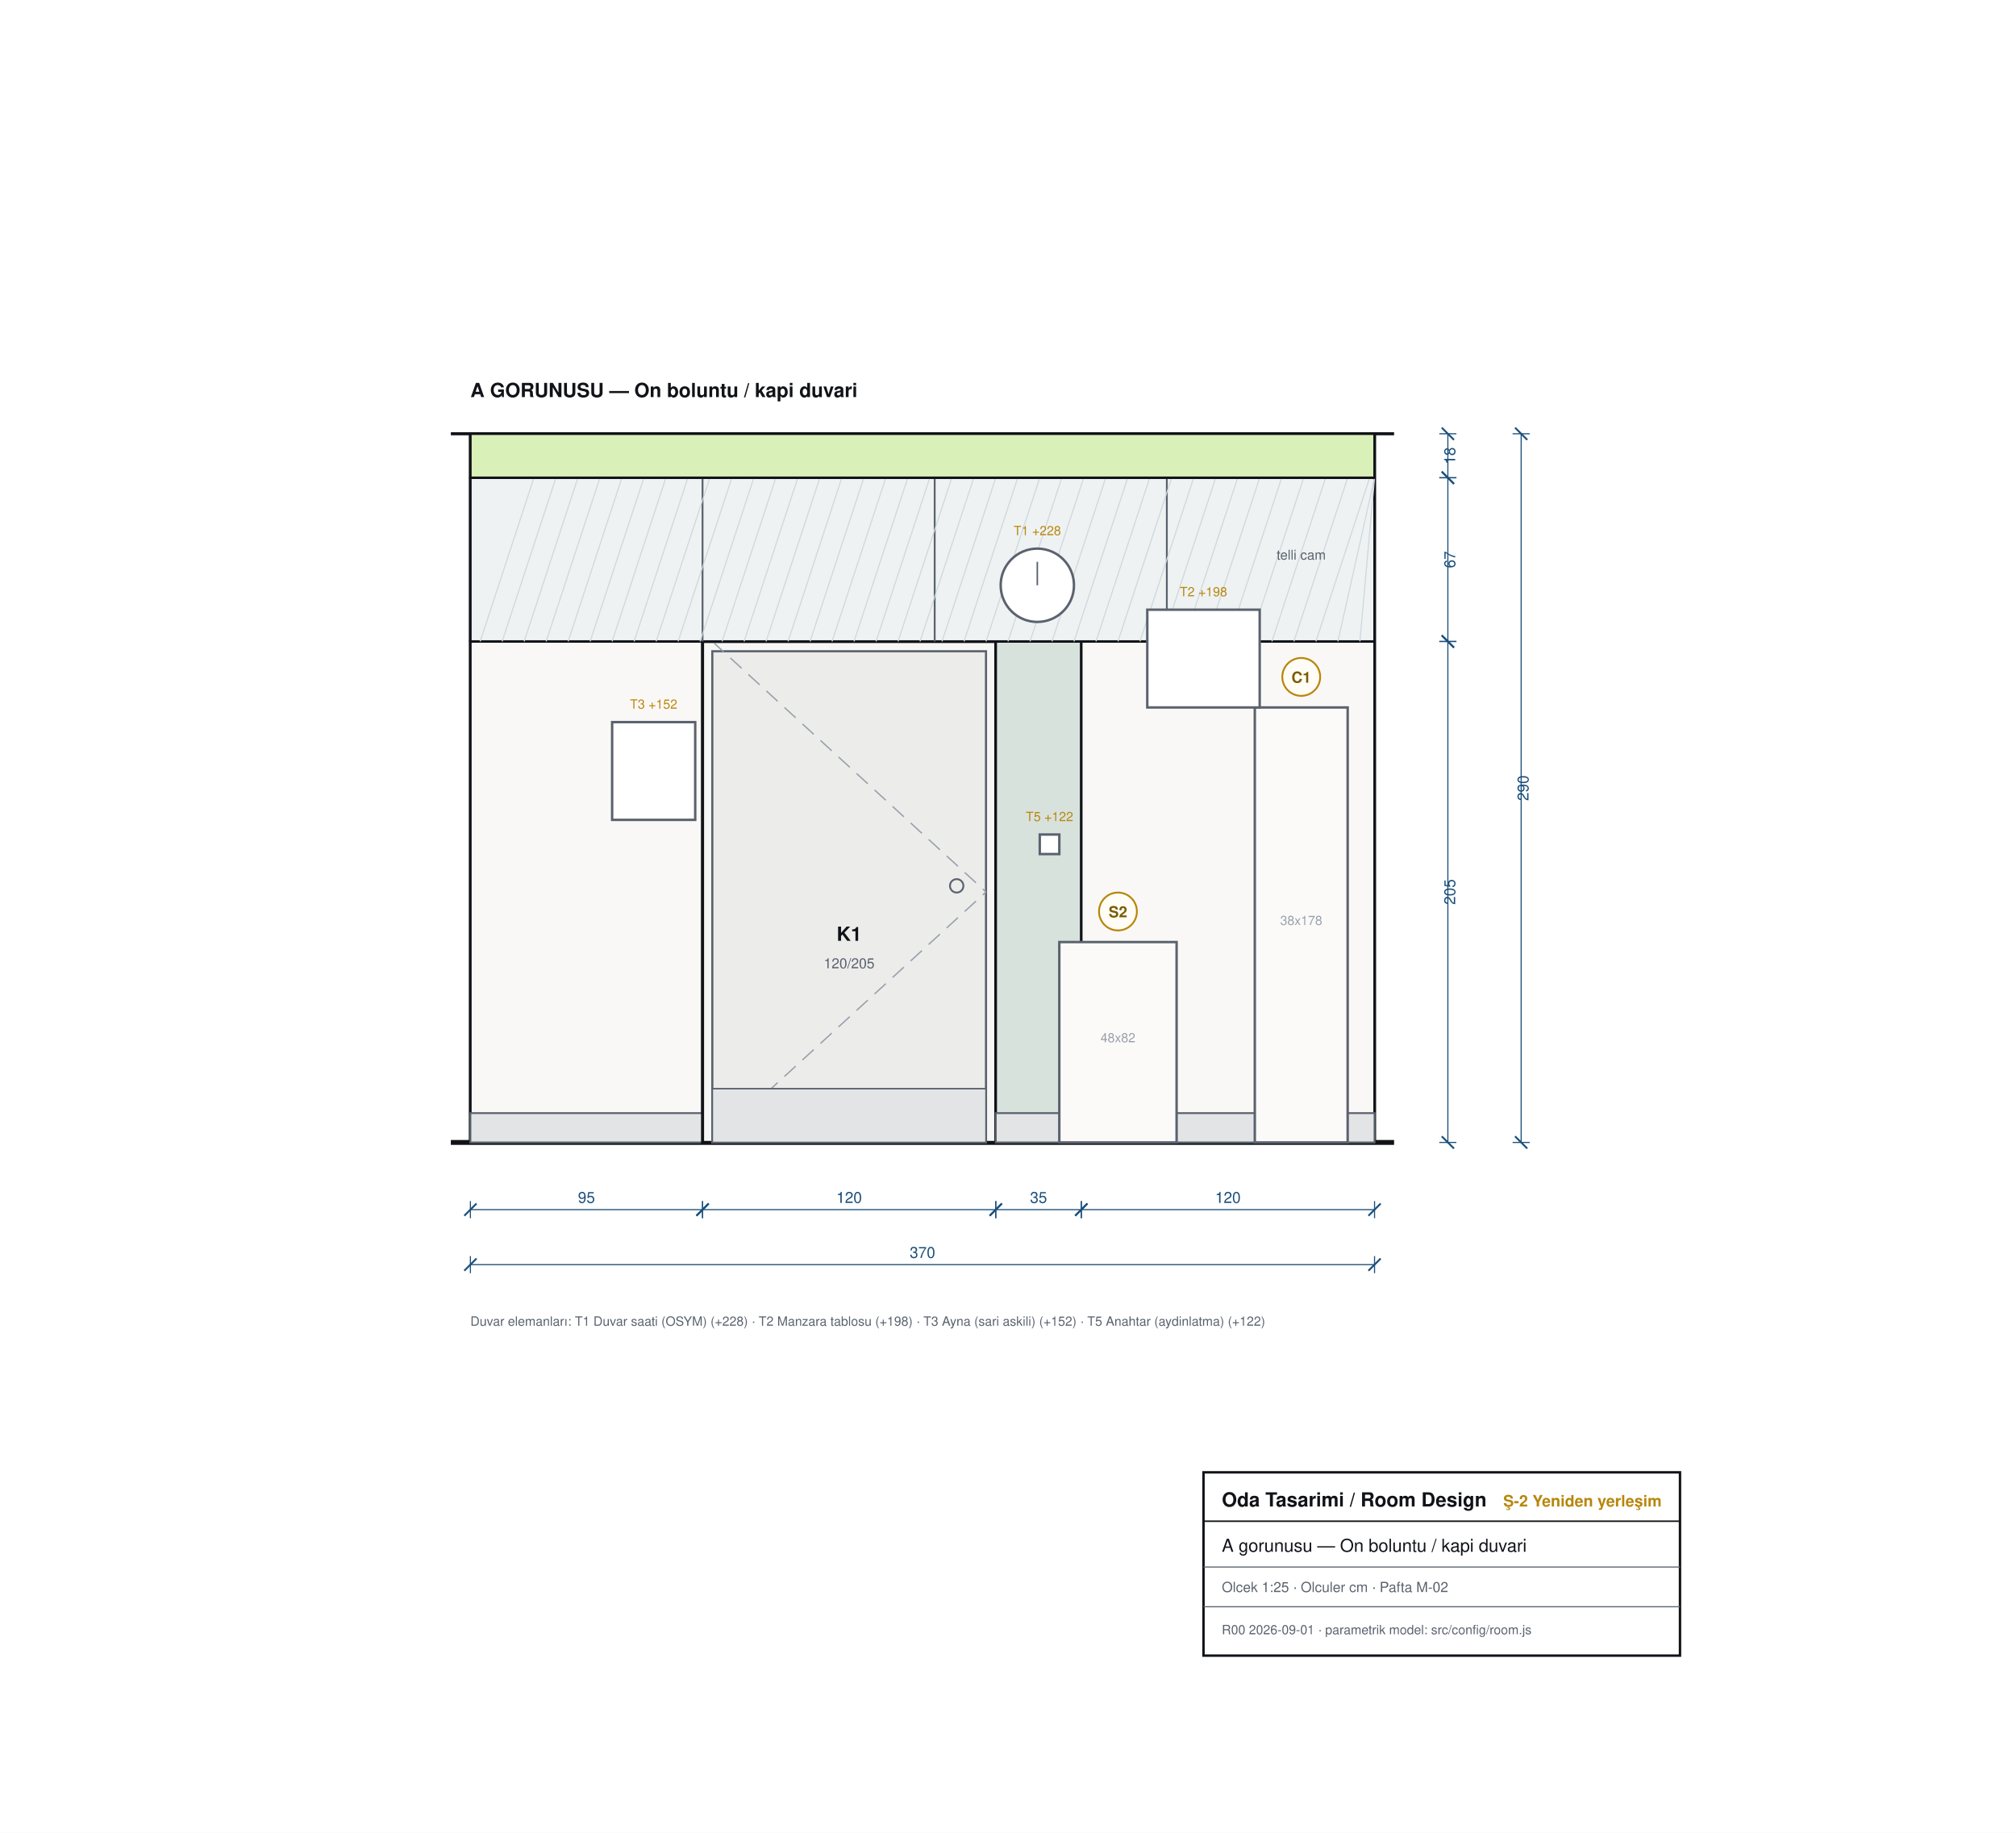
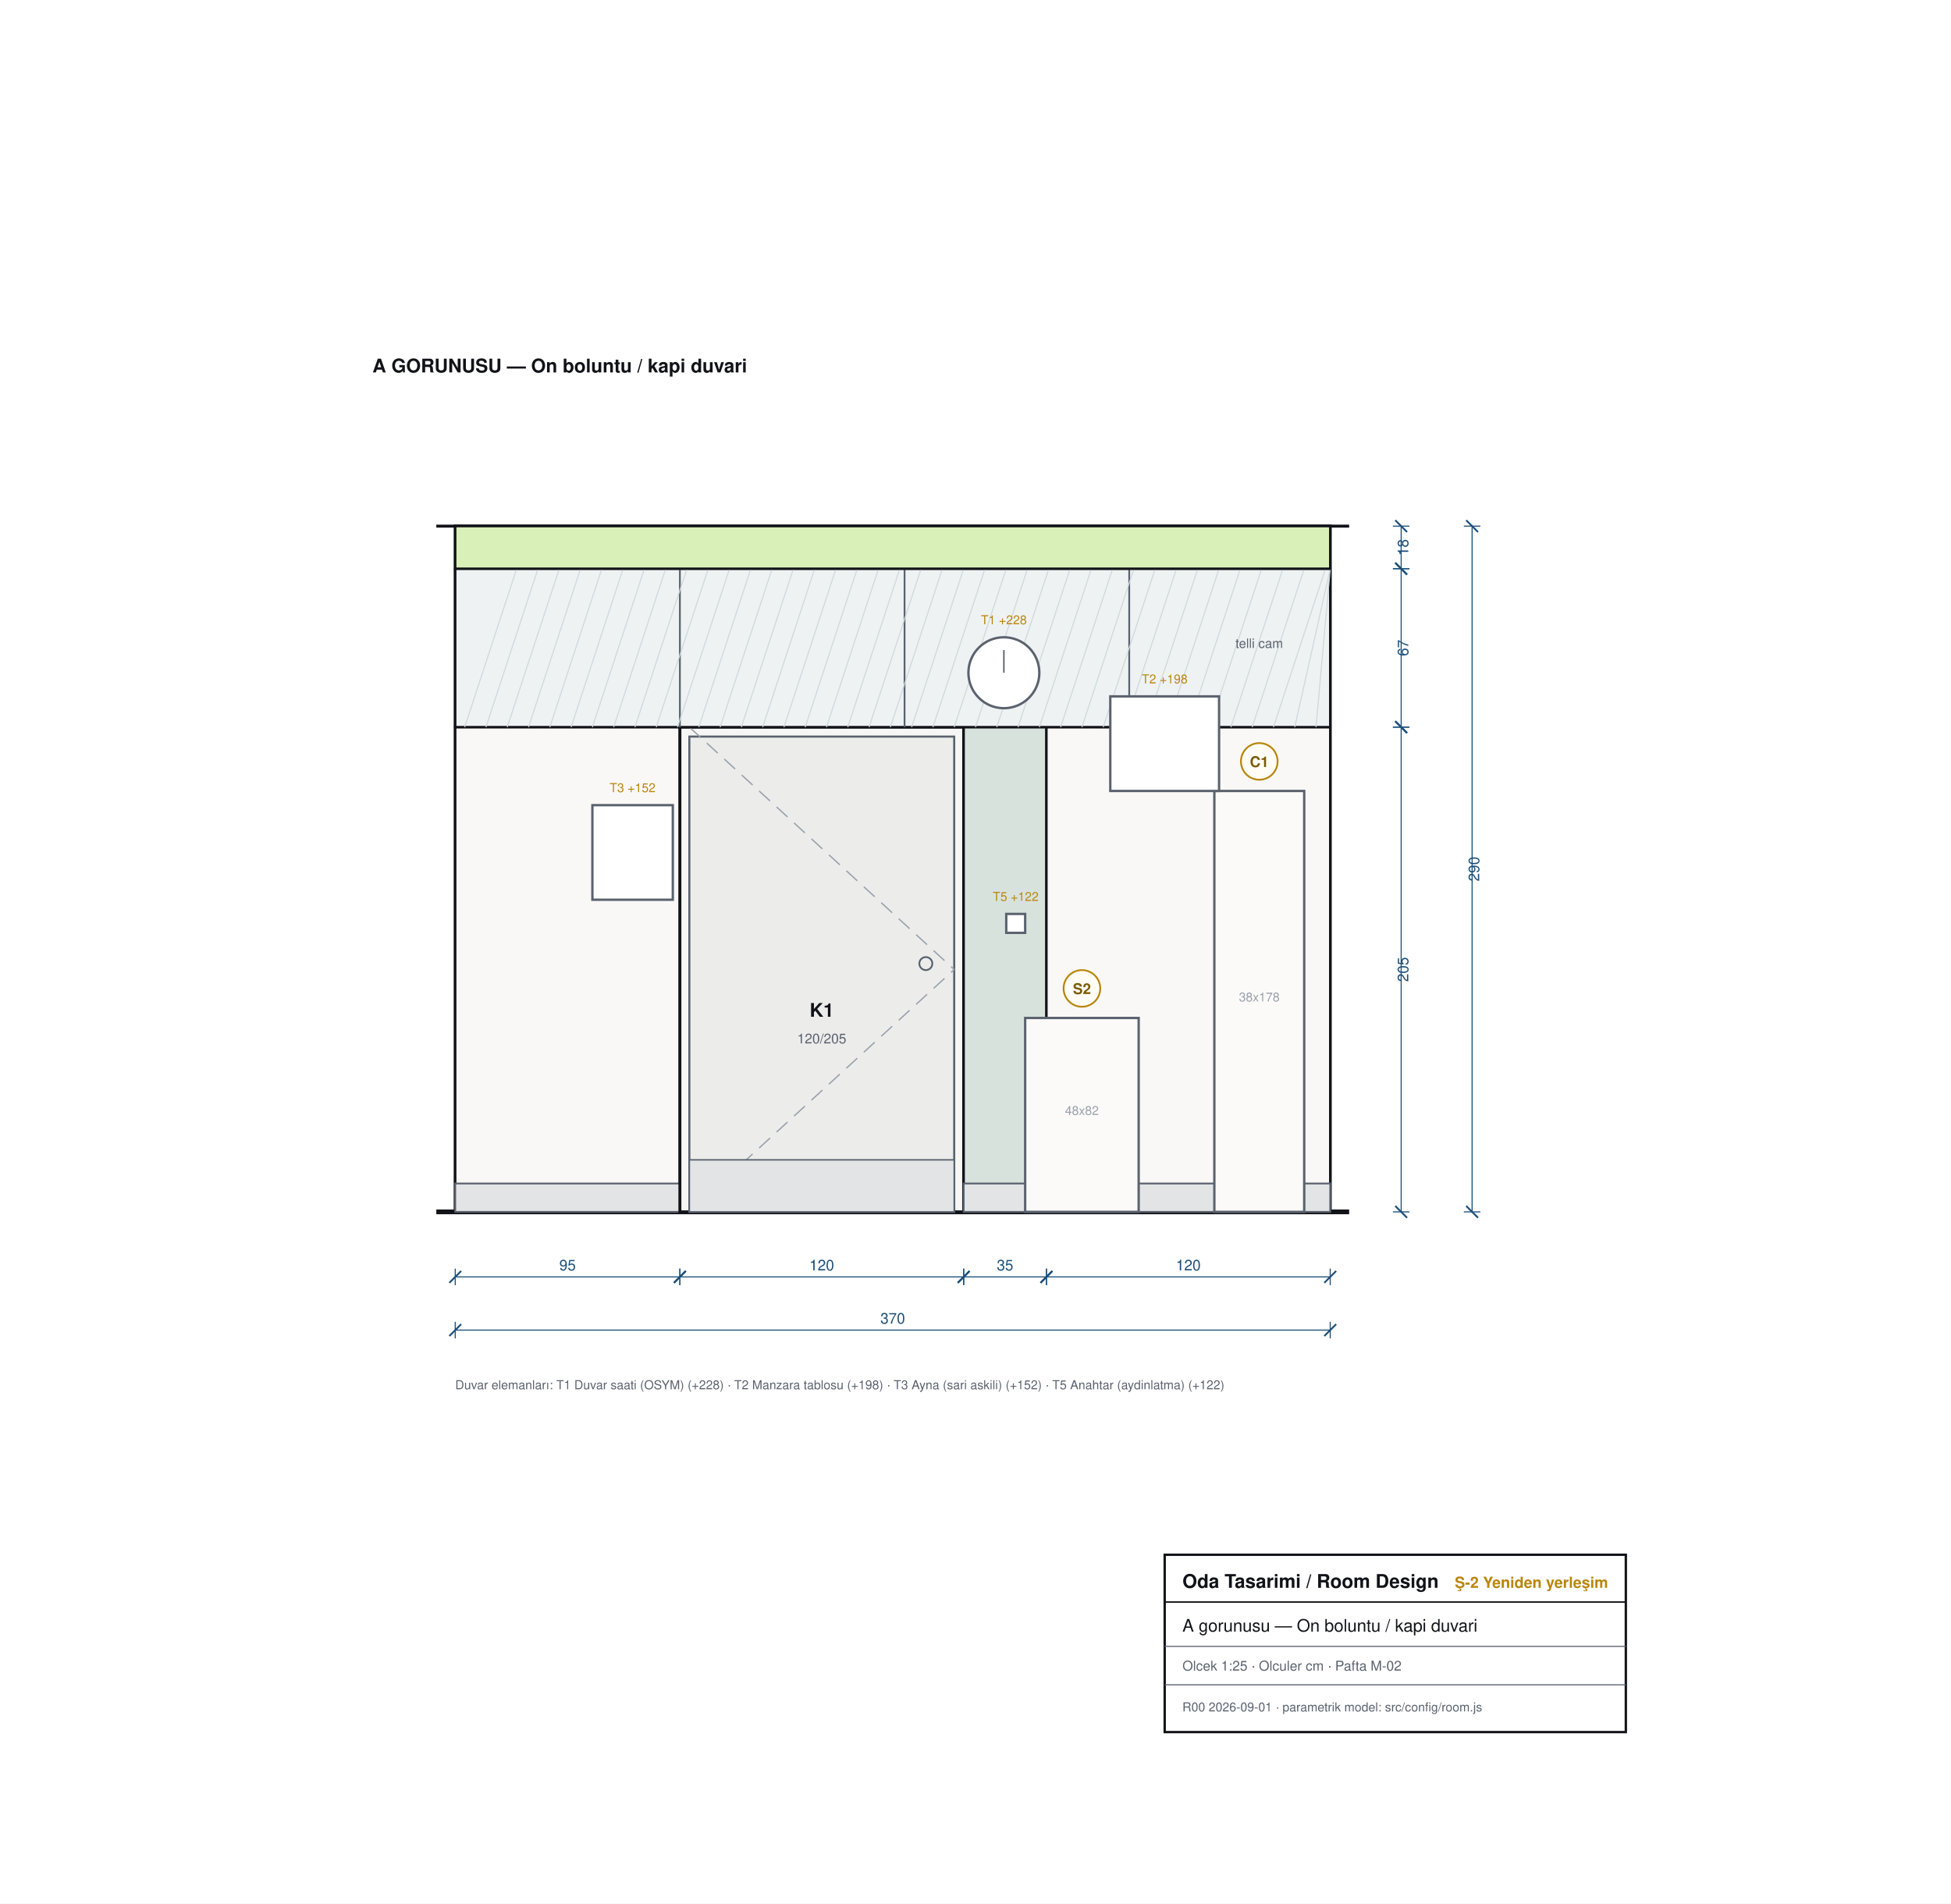
- <svg xmlns="http://www.w3.org/2000/svg" width="330mm" height="300mm" viewBox="0 0 330 300" font-family="Helvetica,Arial,sans-serif">
-   <rect width="330" height="300" fill="#ffffff" />
-   <rect x="77.00" y="71.00" width="148.00" height="116.00" fill="#ffffff" stroke="#111318" stroke-width="0.5" />
-   <line x1="73.80" y1="187.00" x2="228.20" y2="187.00" stroke="#111318" stroke-width="0.8" />
-   <line x1="73.80" y1="71.00" x2="228.20" y2="71.00" stroke="#111318" stroke-width="0.5" />
-   <rect x="77.00" y="105.00" width="38.00" height="82.00" fill="#faf8f6" stroke="#111318" stroke-width="0.4" />
-   <rect x="77.00" y="182.20" width="38.00" height="4.80" fill="#e2e4e6" stroke="#5a626e" stroke-width="0.3" />
-   <rect x="115.00" y="105.00" width="48.00" height="82.00" fill="#f6f6f4" stroke="#111318" stroke-width="0.5" />
-   <rect x="116.60" y="106.60" width="44.80" height="80.40" fill="#ececeb" stroke="#5a626e" stroke-width="0.35" />
-   <line x1="116.60" y1="187.00" x2="161.40" y2="146.00" stroke="#98a0ab" stroke-width="0.22" stroke-dasharray="2.5 1.5" />
-   <line x1="116.60" y1="105.00" x2="161.40" y2="146.00" stroke="#98a0ab" stroke-width="0.22" stroke-dasharray="2.5 1.5" />
-   <circle cx="156.60" cy="145.00" r="1.10" fill="none" stroke="#5a626e" stroke-width="0.3" />
-   <rect x="116.60" y="178.20" width="44.80" height="8.80" fill="#e2e4e6" stroke="#5a626e" stroke-width="0.25" />
-   <text x="139.00" y="154.00" font-size="3.2" fill="#111318" text-anchor="middle" font-weight="700">K1</text>
-   <text x="139.00" y="158.50" font-size="2.3" fill="#5a626e" text-anchor="middle">120/205</text>
-   <rect x="163.00" y="105.00" width="14.00" height="82.00" fill="#d8e2dd" stroke="#111318" stroke-width="0.4" />
-   <rect x="163.00" y="182.20" width="14.00" height="4.80" fill="#e2e4e6" stroke="#5a626e" stroke-width="0.3" />
-   <rect x="177.00" y="105.00" width="48.00" height="82.00" fill="#faf8f6" stroke="#111318" stroke-width="0.4" />
-   <rect x="177.00" y="182.20" width="48.00" height="4.80" fill="#e2e4e6" stroke="#5a626e" stroke-width="0.3" />
-   <rect x="77.00" y="78.20" width="148.00" height="26.80" fill="#eef2f3" stroke="#111318" stroke-width="0.4" />
-   <line x1="115.00" y1="78.20" x2="115.00" y2="105.00" stroke="#5a626e" stroke-width="0.3" />
-   <line x1="153.00" y1="78.20" x2="153.00" y2="105.00" stroke="#5a626e" stroke-width="0.3" />
-   <line x1="191.00" y1="78.20" x2="191.00" y2="105.00" stroke="#5a626e" stroke-width="0.3" />
-   <line x1="78.60" y1="105.00" x2="87.40" y2="78.20" stroke="#cfd8db" stroke-width="0.18" />
-   <line x1="82.20" y1="105.00" x2="91.00" y2="78.20" stroke="#cfd8db" stroke-width="0.18" />
-   <line x1="85.80" y1="105.00" x2="94.60" y2="78.20" stroke="#cfd8db" stroke-width="0.18" />
-   <line x1="89.40" y1="105.00" x2="98.20" y2="78.20" stroke="#cfd8db" stroke-width="0.18" />
-   <line x1="93.00" y1="105.00" x2="101.80" y2="78.20" stroke="#cfd8db" stroke-width="0.18" />
-   <line x1="96.60" y1="105.00" x2="105.40" y2="78.20" stroke="#cfd8db" stroke-width="0.18" />
-   <line x1="100.20" y1="105.00" x2="109.00" y2="78.20" stroke="#cfd8db" stroke-width="0.18" />
-   <line x1="103.80" y1="105.00" x2="112.60" y2="78.20" stroke="#cfd8db" stroke-width="0.18" />
-   <line x1="107.40" y1="105.00" x2="116.20" y2="78.20" stroke="#cfd8db" stroke-width="0.18" />
-   <line x1="111.00" y1="105.00" x2="119.80" y2="78.20" stroke="#cfd8db" stroke-width="0.18" />
-   <line x1="114.60" y1="105.00" x2="123.40" y2="78.20" stroke="#cfd8db" stroke-width="0.18" />
-   <line x1="118.20" y1="105.00" x2="127.00" y2="78.20" stroke="#cfd8db" stroke-width="0.18" />
-   <line x1="121.80" y1="105.00" x2="130.60" y2="78.20" stroke="#cfd8db" stroke-width="0.18" />
-   <line x1="125.40" y1="105.00" x2="134.20" y2="78.20" stroke="#cfd8db" stroke-width="0.18" />
-   <line x1="129.00" y1="105.00" x2="137.80" y2="78.20" stroke="#cfd8db" stroke-width="0.18" />
-   <line x1="132.60" y1="105.00" x2="141.40" y2="78.20" stroke="#cfd8db" stroke-width="0.18" />
-   <line x1="136.20" y1="105.00" x2="145.00" y2="78.20" stroke="#cfd8db" stroke-width="0.18" />
-   <line x1="139.80" y1="105.00" x2="148.60" y2="78.20" stroke="#cfd8db" stroke-width="0.18" />
-   <line x1="143.40" y1="105.00" x2="152.20" y2="78.20" stroke="#cfd8db" stroke-width="0.18" />
-   <line x1="147.00" y1="105.00" x2="155.80" y2="78.20" stroke="#cfd8db" stroke-width="0.18" />
-   <line x1="150.60" y1="105.00" x2="159.40" y2="78.20" stroke="#cfd8db" stroke-width="0.18" />
-   <line x1="154.20" y1="105.00" x2="163.00" y2="78.20" stroke="#cfd8db" stroke-width="0.18" />
-   <line x1="157.80" y1="105.00" x2="166.60" y2="78.20" stroke="#cfd8db" stroke-width="0.18" />
-   <line x1="161.40" y1="105.00" x2="170.20" y2="78.20" stroke="#cfd8db" stroke-width="0.18" />
-   <line x1="165.00" y1="105.00" x2="173.80" y2="78.20" stroke="#cfd8db" stroke-width="0.18" />
-   <line x1="168.60" y1="105.00" x2="177.40" y2="78.20" stroke="#cfd8db" stroke-width="0.18" />
-   <line x1="172.20" y1="105.00" x2="181.00" y2="78.20" stroke="#cfd8db" stroke-width="0.18" />
-   <line x1="175.80" y1="105.00" x2="184.60" y2="78.20" stroke="#cfd8db" stroke-width="0.18" />
-   <line x1="179.40" y1="105.00" x2="188.20" y2="78.20" stroke="#cfd8db" stroke-width="0.18" />
-   <line x1="183.00" y1="105.00" x2="191.80" y2="78.20" stroke="#cfd8db" stroke-width="0.18" />
-   <line x1="186.60" y1="105.00" x2="195.40" y2="78.20" stroke="#cfd8db" stroke-width="0.18" />
-   <line x1="190.20" y1="105.00" x2="199.00" y2="78.20" stroke="#cfd8db" stroke-width="0.18" />
-   <line x1="193.80" y1="105.00" x2="202.60" y2="78.20" stroke="#cfd8db" stroke-width="0.18" />
-   <line x1="197.40" y1="105.00" x2="206.20" y2="78.20" stroke="#cfd8db" stroke-width="0.18" />
-   <line x1="201.00" y1="105.00" x2="209.80" y2="78.20" stroke="#cfd8db" stroke-width="0.18" />
-   <line x1="204.60" y1="105.00" x2="213.40" y2="78.20" stroke="#cfd8db" stroke-width="0.18" />
-   <line x1="208.20" y1="105.00" x2="217.00" y2="78.20" stroke="#cfd8db" stroke-width="0.18" />
-   <line x1="211.80" y1="105.00" x2="220.60" y2="78.20" stroke="#cfd8db" stroke-width="0.18" />
-   <line x1="215.40" y1="105.00" x2="224.20" y2="78.20" stroke="#cfd8db" stroke-width="0.18" />
-   <line x1="219.00" y1="105.00" x2="225.00" y2="78.20" stroke="#cfd8db" stroke-width="0.18" />
-   <line x1="222.60" y1="105.00" x2="225.00" y2="78.20" stroke="#cfd8db" stroke-width="0.18" />
-   <text x="213.00" y="91.60" font-size="2.2" fill="#5a626e" text-anchor="middle">telli cam</text>
-   <rect x="77.00" y="71.00" width="148.00" height="7.20" fill="#d9f0b8" stroke="#111318" stroke-width="0.4" />
-   <line x1="238.40" y1="105.00" x2="235.60" y2="105.00" stroke="#1b4f7a" stroke-width="0.18" />
-   <line x1="238.40" y1="187.00" x2="235.60" y2="187.00" stroke="#1b4f7a" stroke-width="0.18" />
-   <line x1="237.00" y1="105.00" x2="237.00" y2="187.00" stroke="#1b4f7a" stroke-width="0.18" />
-   <line x1="236.00" y1="104.00" x2="238.00" y2="106.00" stroke="#1b4f7a" stroke-width="0.3" />
-   <line x1="236.00" y1="186.00" x2="238.00" y2="188.00" stroke="#1b4f7a" stroke-width="0.3" />
-   <text x="238.20" y="146.00" font-size="2.5" fill="#1b4f7a" text-anchor="middle" transform="rotate(-90 238.20 146.00)">205</text>
-   <line x1="238.40" y1="78.20" x2="235.60" y2="78.20" stroke="#1b4f7a" stroke-width="0.18" />
-   <line x1="238.40" y1="105.00" x2="235.60" y2="105.00" stroke="#1b4f7a" stroke-width="0.18" />
-   <line x1="237.00" y1="78.20" x2="237.00" y2="105.00" stroke="#1b4f7a" stroke-width="0.18" />
-   <line x1="236.00" y1="77.20" x2="238.00" y2="79.20" stroke="#1b4f7a" stroke-width="0.3" />
-   <line x1="236.00" y1="104.00" x2="238.00" y2="106.00" stroke="#1b4f7a" stroke-width="0.3" />
-   <text x="238.20" y="91.60" font-size="2.5" fill="#1b4f7a" text-anchor="middle" transform="rotate(-90 238.20 91.60)">67</text>
-   <line x1="238.40" y1="71.00" x2="235.60" y2="71.00" stroke="#1b4f7a" stroke-width="0.18" />
-   <line x1="238.40" y1="78.20" x2="235.60" y2="78.20" stroke="#1b4f7a" stroke-width="0.18" />
-   <line x1="237.00" y1="71.00" x2="237.00" y2="78.20" stroke="#1b4f7a" stroke-width="0.18" />
-   <line x1="236.00" y1="70.00" x2="238.00" y2="72.00" stroke="#1b4f7a" stroke-width="0.3" />
-   <line x1="236.00" y1="77.20" x2="238.00" y2="79.20" stroke="#1b4f7a" stroke-width="0.3" />
-   <text x="238.20" y="74.60" font-size="2.5" fill="#1b4f7a" text-anchor="middle" transform="rotate(-90 238.20 74.60)">18</text>
-   <line x1="250.40" y1="71.00" x2="247.60" y2="71.00" stroke="#1b4f7a" stroke-width="0.18" />
-   <line x1="250.40" y1="187.00" x2="247.60" y2="187.00" stroke="#1b4f7a" stroke-width="0.18" />
-   <line x1="249.00" y1="71.00" x2="249.00" y2="187.00" stroke="#1b4f7a" stroke-width="0.18" />
-   <line x1="248.00" y1="70.00" x2="250.00" y2="72.00" stroke="#1b4f7a" stroke-width="0.3" />
-   <line x1="248.00" y1="186.00" x2="250.00" y2="188.00" stroke="#1b4f7a" stroke-width="0.3" />
-   <text x="250.20" y="129.00" font-size="2.5" fill="#1b4f7a" text-anchor="middle" transform="rotate(-90 250.20 129.00)">290</text>
-   <line x1="77.00" y1="196.60" x2="77.00" y2="199.40" stroke="#1b4f7a" stroke-width="0.18" />
-   <line x1="115.00" y1="196.60" x2="115.00" y2="199.40" stroke="#1b4f7a" stroke-width="0.18" />
-   <line x1="77.00" y1="198.00" x2="115.00" y2="198.00" stroke="#1b4f7a" stroke-width="0.18" />
-   <line x1="76.00" y1="199.00" x2="78.00" y2="197.00" stroke="#1b4f7a" stroke-width="0.3" />
-   <line x1="114.00" y1="199.00" x2="116.00" y2="197.00" stroke="#1b4f7a" stroke-width="0.3" />
-   <text x="96.00" y="196.90" font-size="2.5" fill="#1b4f7a" text-anchor="middle">95</text>
-   <line x1="115.00" y1="196.60" x2="115.00" y2="199.40" stroke="#1b4f7a" stroke-width="0.18" />
-   <line x1="163.00" y1="196.60" x2="163.00" y2="199.40" stroke="#1b4f7a" stroke-width="0.18" />
-   <line x1="115.00" y1="198.00" x2="163.00" y2="198.00" stroke="#1b4f7a" stroke-width="0.18" />
-   <line x1="114.00" y1="199.00" x2="116.00" y2="197.00" stroke="#1b4f7a" stroke-width="0.3" />
-   <line x1="162.00" y1="199.00" x2="164.00" y2="197.00" stroke="#1b4f7a" stroke-width="0.3" />
-   <text x="139.00" y="196.90" font-size="2.5" fill="#1b4f7a" text-anchor="middle">120</text>
-   <line x1="163.00" y1="196.60" x2="163.00" y2="199.40" stroke="#1b4f7a" stroke-width="0.18" />
-   <line x1="177.00" y1="196.60" x2="177.00" y2="199.40" stroke="#1b4f7a" stroke-width="0.18" />
-   <line x1="163.00" y1="198.00" x2="177.00" y2="198.00" stroke="#1b4f7a" stroke-width="0.18" />
-   <line x1="162.00" y1="199.00" x2="164.00" y2="197.00" stroke="#1b4f7a" stroke-width="0.3" />
-   <line x1="176.00" y1="199.00" x2="178.00" y2="197.00" stroke="#1b4f7a" stroke-width="0.3" />
-   <text x="170.00" y="196.90" font-size="2.5" fill="#1b4f7a" text-anchor="middle">35</text>
-   <line x1="177.00" y1="196.60" x2="177.00" y2="199.40" stroke="#1b4f7a" stroke-width="0.18" />
-   <line x1="225.00" y1="196.60" x2="225.00" y2="199.40" stroke="#1b4f7a" stroke-width="0.18" />
-   <line x1="177.00" y1="198.00" x2="225.00" y2="198.00" stroke="#1b4f7a" stroke-width="0.18" />
-   <line x1="176.00" y1="199.00" x2="178.00" y2="197.00" stroke="#1b4f7a" stroke-width="0.3" />
-   <line x1="224.00" y1="199.00" x2="226.00" y2="197.00" stroke="#1b4f7a" stroke-width="0.3" />
-   <text x="201.00" y="196.90" font-size="2.5" fill="#1b4f7a" text-anchor="middle">120</text>
-   <line x1="77.00" y1="205.60" x2="77.00" y2="208.40" stroke="#1b4f7a" stroke-width="0.18" />
-   <line x1="225.00" y1="205.60" x2="225.00" y2="208.40" stroke="#1b4f7a" stroke-width="0.18" />
-   <line x1="77.00" y1="207.00" x2="225.00" y2="207.00" stroke="#1b4f7a" stroke-width="0.18" />
-   <line x1="76.00" y1="208.00" x2="78.00" y2="206.00" stroke="#1b4f7a" stroke-width="0.3" />
-   <line x1="224.00" y1="208.00" x2="226.00" y2="206.00" stroke="#1b4f7a" stroke-width="0.3" />
-   <text x="151.00" y="205.90" font-size="2.5" fill="#1b4f7a" text-anchor="middle">370</text>
-   <rect x="173.40" y="154.20" width="19.20" height="32.80" fill="#fbfaf8" stroke="#5a626e" stroke-width="0.4" />
-   <circle cx="183.00" cy="149.20" r="3.10" fill="#fffdf5" stroke="#b8860b" stroke-width="0.3" />
-   <text x="183.00" y="150.15" font-size="2.5" fill="#7a5c05" text-anchor="middle" font-weight="700">S2</text>
-   <text x="183.00" y="170.60" font-size="2.1" fill="#98a0ab" text-anchor="middle">48x82</text>
-   <rect x="205.40" y="115.80" width="15.20" height="71.20" fill="#fbfaf8" stroke="#5a626e" stroke-width="0.4" />
-   <circle cx="213.00" cy="110.80" r="3.10" fill="#fffdf5" stroke="#b8860b" stroke-width="0.3" />
-   <text x="213.00" y="111.75" font-size="2.5" fill="#7a5c05" text-anchor="middle" font-weight="700">C1</text>
-   <text x="213.00" y="151.40" font-size="2.1" fill="#98a0ab" text-anchor="middle">38x178</text>
-   <circle cx="169.80" cy="95.80" r="6.00" fill="#ffffff" stroke="#5a626e" stroke-width="0.4" />
-   <line x1="169.80" y1="95.80" x2="169.80" y2="91.96" stroke="#5a626e" stroke-width="0.25" />
-   <text x="169.80" y="87.60" font-size="2.1" fill="#b8860b" text-anchor="middle">T1  +228</text>
-   <rect x="187.80" y="99.80" width="18.40" height="16.00" fill="#ffffff" stroke="#5a626e" stroke-width="0.4" />
-   <text x="197.00" y="97.60" font-size="2.1" fill="#b8860b" text-anchor="middle">T2  +198</text>
-   <rect x="100.20" y="118.20" width="13.60" height="16.00" fill="#ffffff" stroke="#5a626e" stroke-width="0.4" />
-   <text x="107.00" y="116.00" font-size="2.1" fill="#b8860b" text-anchor="middle">T3  +152</text>
-   <rect x="170.20" y="136.60" width="3.20" height="3.20" fill="#ffffff" stroke="#5a626e" stroke-width="0.4" />
-   <text x="171.80" y="134.40" font-size="2.1" fill="#b8860b" text-anchor="middle">T5  +122</text>
-   <text x="77.00" y="217.00" font-size="2.1" fill="#5a626e" text-anchor="start">Duvar elemanları:  T1 Duvar saati (OSYM) (+228)   ·   T2 Manzara tablosu (+198)   ·   T3 Ayna (sari askili) (+152)   ·   T5 Anahtar (aydinlatma) (+122)</text>
-   <text x="77.00" y="65.00" font-size="3.2" fill="#111318" text-anchor="start" font-weight="700">A GORUNUSU — On boluntu / kapi duvari</text>
-   <rect x="197.00" y="241.00" width="78.00" height="30.00" fill="#ffffff" stroke="#111318" stroke-width="0.4" />
-   <line x1="197.00" y1="249.00" x2="275.00" y2="249.00" stroke="#111318" stroke-width="0.25" />
-   <line x1="197.00" y1="256.50" x2="275.00" y2="256.50" stroke="#5a626e" stroke-width="0.18" />
-   <line x1="197.00" y1="263.00" x2="275.00" y2="263.00" stroke="#5a626e" stroke-width="0.18" />
-   <text x="200.00" y="246.60" font-size="3.2" fill="#111318" text-anchor="start" font-weight="700">Oda Tasarimi / Room Design</text>
-   <text x="200.00" y="254.00" font-size="2.9" fill="#111318" text-anchor="start">A gorunusu — On boluntu / kapi duvari</text>
-   <text x="200.00" y="260.60" font-size="2.3" fill="#5a626e" text-anchor="start">Olcek 1:25  ·  Olculer cm  ·  Pafta M-02</text>
-   <text x="272.00" y="246.60" font-size="2.6" fill="#b8860b" text-anchor="end" font-weight="700">Ş-2 Yeniden yerleşim</text>
-   <text x="200.00" y="267.50" font-size="2.1" fill="#5a626e" text-anchor="start">R00  2026-09-01  ·  parametrik model: src/config/room.js</text>
+ <svg xmlns="http://www.w3.org/2000/svg" width="330mm" height="322mm" viewBox="0 0 330 322" font-family="Helvetica,Arial,sans-serif">
+   <rect width="330" height="322" fill="#ffffff" />
+   <rect x="77.00" y="89.00" width="148.00" height="116.00" fill="#ffffff" stroke="#111318" stroke-width="0.5" />
+   <line x1="73.80" y1="205.00" x2="228.20" y2="205.00" stroke="#111318" stroke-width="0.8" />
+   <line x1="73.80" y1="89.00" x2="228.20" y2="89.00" stroke="#111318" stroke-width="0.5" />
+   <rect x="77.00" y="123.00" width="38.00" height="82.00" fill="#faf8f6" stroke="#111318" stroke-width="0.4" />
+   <rect x="77.00" y="200.20" width="38.00" height="4.80" fill="#e2e4e6" stroke="#5a626e" stroke-width="0.3" />
+   <rect x="115.00" y="123.00" width="48.00" height="82.00" fill="#f6f6f4" stroke="#111318" stroke-width="0.5" />
+   <rect x="116.60" y="124.60" width="44.80" height="80.40" fill="#ececeb" stroke="#5a626e" stroke-width="0.35" />
+   <line x1="116.60" y1="205.00" x2="161.40" y2="164.00" stroke="#98a0ab" stroke-width="0.22" stroke-dasharray="2.5 1.5" />
+   <line x1="116.60" y1="123.00" x2="161.40" y2="164.00" stroke="#98a0ab" stroke-width="0.22" stroke-dasharray="2.5 1.5" />
+   <circle cx="156.60" cy="163.00" r="1.10" fill="none" stroke="#5a626e" stroke-width="0.3" />
+   <rect x="116.60" y="196.20" width="44.80" height="8.80" fill="#e2e4e6" stroke="#5a626e" stroke-width="0.25" />
+   <text x="139.00" y="172.00" font-size="3.2" fill="#111318" text-anchor="middle" font-weight="700">K1</text>
+   <text x="139.00" y="176.50" font-size="2.3" fill="#5a626e" text-anchor="middle">120/205</text>
+   <rect x="163.00" y="123.00" width="14.00" height="82.00" fill="#d8e2dd" stroke="#111318" stroke-width="0.4" />
+   <rect x="163.00" y="200.20" width="14.00" height="4.80" fill="#e2e4e6" stroke="#5a626e" stroke-width="0.3" />
+   <rect x="177.00" y="123.00" width="48.00" height="82.00" fill="#faf8f6" stroke="#111318" stroke-width="0.4" />
+   <rect x="177.00" y="200.20" width="48.00" height="4.80" fill="#e2e4e6" stroke="#5a626e" stroke-width="0.3" />
+   <rect x="77.00" y="96.20" width="148.00" height="26.80" fill="#eef2f3" stroke="#111318" stroke-width="0.4" />
+   <line x1="115.00" y1="96.20" x2="115.00" y2="123.00" stroke="#5a626e" stroke-width="0.3" />
+   <line x1="153.00" y1="96.20" x2="153.00" y2="123.00" stroke="#5a626e" stroke-width="0.3" />
+   <line x1="191.00" y1="96.20" x2="191.00" y2="123.00" stroke="#5a626e" stroke-width="0.3" />
+   <line x1="78.60" y1="123.00" x2="87.40" y2="96.20" stroke="#cfd8db" stroke-width="0.18" />
+   <line x1="82.20" y1="123.00" x2="91.00" y2="96.20" stroke="#cfd8db" stroke-width="0.18" />
+   <line x1="85.80" y1="123.00" x2="94.60" y2="96.20" stroke="#cfd8db" stroke-width="0.18" />
+   <line x1="89.40" y1="123.00" x2="98.20" y2="96.20" stroke="#cfd8db" stroke-width="0.18" />
+   <line x1="93.00" y1="123.00" x2="101.80" y2="96.20" stroke="#cfd8db" stroke-width="0.18" />
+   <line x1="96.60" y1="123.00" x2="105.40" y2="96.20" stroke="#cfd8db" stroke-width="0.18" />
+   <line x1="100.20" y1="123.00" x2="109.00" y2="96.20" stroke="#cfd8db" stroke-width="0.18" />
+   <line x1="103.80" y1="123.00" x2="112.60" y2="96.20" stroke="#cfd8db" stroke-width="0.18" />
+   <line x1="107.40" y1="123.00" x2="116.20" y2="96.20" stroke="#cfd8db" stroke-width="0.18" />
+   <line x1="111.00" y1="123.00" x2="119.80" y2="96.20" stroke="#cfd8db" stroke-width="0.18" />
+   <line x1="114.60" y1="123.00" x2="123.40" y2="96.20" stroke="#cfd8db" stroke-width="0.18" />
+   <line x1="118.20" y1="123.00" x2="127.00" y2="96.20" stroke="#cfd8db" stroke-width="0.18" />
+   <line x1="121.80" y1="123.00" x2="130.60" y2="96.20" stroke="#cfd8db" stroke-width="0.18" />
+   <line x1="125.40" y1="123.00" x2="134.20" y2="96.20" stroke="#cfd8db" stroke-width="0.18" />
+   <line x1="129.00" y1="123.00" x2="137.80" y2="96.20" stroke="#cfd8db" stroke-width="0.18" />
+   <line x1="132.60" y1="123.00" x2="141.40" y2="96.20" stroke="#cfd8db" stroke-width="0.18" />
+   <line x1="136.20" y1="123.00" x2="145.00" y2="96.20" stroke="#cfd8db" stroke-width="0.18" />
+   <line x1="139.80" y1="123.00" x2="148.60" y2="96.20" stroke="#cfd8db" stroke-width="0.18" />
+   <line x1="143.40" y1="123.00" x2="152.20" y2="96.20" stroke="#cfd8db" stroke-width="0.18" />
+   <line x1="147.00" y1="123.00" x2="155.80" y2="96.20" stroke="#cfd8db" stroke-width="0.18" />
+   <line x1="150.60" y1="123.00" x2="159.40" y2="96.20" stroke="#cfd8db" stroke-width="0.18" />
+   <line x1="154.20" y1="123.00" x2="163.00" y2="96.20" stroke="#cfd8db" stroke-width="0.18" />
+   <line x1="157.80" y1="123.00" x2="166.60" y2="96.20" stroke="#cfd8db" stroke-width="0.18" />
+   <line x1="161.40" y1="123.00" x2="170.20" y2="96.20" stroke="#cfd8db" stroke-width="0.18" />
+   <line x1="165.00" y1="123.00" x2="173.80" y2="96.20" stroke="#cfd8db" stroke-width="0.18" />
+   <line x1="168.60" y1="123.00" x2="177.40" y2="96.20" stroke="#cfd8db" stroke-width="0.18" />
+   <line x1="172.20" y1="123.00" x2="181.00" y2="96.20" stroke="#cfd8db" stroke-width="0.18" />
+   <line x1="175.80" y1="123.00" x2="184.60" y2="96.20" stroke="#cfd8db" stroke-width="0.18" />
+   <line x1="179.40" y1="123.00" x2="188.20" y2="96.20" stroke="#cfd8db" stroke-width="0.18" />
+   <line x1="183.00" y1="123.00" x2="191.80" y2="96.20" stroke="#cfd8db" stroke-width="0.18" />
+   <line x1="186.60" y1="123.00" x2="195.40" y2="96.20" stroke="#cfd8db" stroke-width="0.18" />
+   <line x1="190.20" y1="123.00" x2="199.00" y2="96.20" stroke="#cfd8db" stroke-width="0.18" />
+   <line x1="193.80" y1="123.00" x2="202.60" y2="96.20" stroke="#cfd8db" stroke-width="0.18" />
+   <line x1="197.40" y1="123.00" x2="206.20" y2="96.20" stroke="#cfd8db" stroke-width="0.18" />
+   <line x1="201.00" y1="123.00" x2="209.80" y2="96.20" stroke="#cfd8db" stroke-width="0.18" />
+   <line x1="204.60" y1="123.00" x2="213.40" y2="96.20" stroke="#cfd8db" stroke-width="0.18" />
+   <line x1="208.20" y1="123.00" x2="217.00" y2="96.20" stroke="#cfd8db" stroke-width="0.18" />
+   <line x1="211.80" y1="123.00" x2="220.60" y2="96.20" stroke="#cfd8db" stroke-width="0.18" />
+   <line x1="215.40" y1="123.00" x2="224.20" y2="96.20" stroke="#cfd8db" stroke-width="0.18" />
+   <line x1="219.00" y1="123.00" x2="225.00" y2="96.20" stroke="#cfd8db" stroke-width="0.18" />
+   <line x1="222.60" y1="123.00" x2="225.00" y2="96.20" stroke="#cfd8db" stroke-width="0.18" />
+   <text x="213.00" y="109.60" font-size="2.2" fill="#5a626e" text-anchor="middle">telli cam</text>
+   <rect x="77.00" y="89.00" width="148.00" height="7.20" fill="#d9f0b8" stroke="#111318" stroke-width="0.4" />
+   <line x1="238.40" y1="123.00" x2="235.60" y2="123.00" stroke="#1b4f7a" stroke-width="0.18" />
+   <line x1="238.40" y1="205.00" x2="235.60" y2="205.00" stroke="#1b4f7a" stroke-width="0.18" />
+   <line x1="237.00" y1="123.00" x2="237.00" y2="205.00" stroke="#1b4f7a" stroke-width="0.18" />
+   <line x1="236.00" y1="122.00" x2="238.00" y2="124.00" stroke="#1b4f7a" stroke-width="0.3" />
+   <line x1="236.00" y1="204.00" x2="238.00" y2="206.00" stroke="#1b4f7a" stroke-width="0.3" />
+   <text x="238.20" y="164.00" font-size="2.5" fill="#1b4f7a" text-anchor="middle" transform="rotate(-90 238.20 164.00)">205</text>
+   <line x1="238.40" y1="96.20" x2="235.60" y2="96.20" stroke="#1b4f7a" stroke-width="0.18" />
+   <line x1="238.40" y1="123.00" x2="235.60" y2="123.00" stroke="#1b4f7a" stroke-width="0.18" />
+   <line x1="237.00" y1="96.20" x2="237.00" y2="123.00" stroke="#1b4f7a" stroke-width="0.18" />
+   <line x1="236.00" y1="95.20" x2="238.00" y2="97.20" stroke="#1b4f7a" stroke-width="0.3" />
+   <line x1="236.00" y1="122.00" x2="238.00" y2="124.00" stroke="#1b4f7a" stroke-width="0.3" />
+   <text x="238.20" y="109.60" font-size="2.5" fill="#1b4f7a" text-anchor="middle" transform="rotate(-90 238.20 109.60)">67</text>
+   <line x1="238.40" y1="89.00" x2="235.60" y2="89.00" stroke="#1b4f7a" stroke-width="0.18" />
+   <line x1="238.40" y1="96.20" x2="235.60" y2="96.20" stroke="#1b4f7a" stroke-width="0.18" />
+   <line x1="237.00" y1="89.00" x2="237.00" y2="96.20" stroke="#1b4f7a" stroke-width="0.18" />
+   <line x1="236.00" y1="88.00" x2="238.00" y2="90.00" stroke="#1b4f7a" stroke-width="0.3" />
+   <line x1="236.00" y1="95.20" x2="238.00" y2="97.20" stroke="#1b4f7a" stroke-width="0.3" />
+   <text x="238.20" y="92.60" font-size="2.5" fill="#1b4f7a" text-anchor="middle" transform="rotate(-90 238.20 92.60)">18</text>
+   <line x1="250.40" y1="89.00" x2="247.60" y2="89.00" stroke="#1b4f7a" stroke-width="0.18" />
+   <line x1="250.40" y1="205.00" x2="247.60" y2="205.00" stroke="#1b4f7a" stroke-width="0.18" />
+   <line x1="249.00" y1="89.00" x2="249.00" y2="205.00" stroke="#1b4f7a" stroke-width="0.18" />
+   <line x1="248.00" y1="88.00" x2="250.00" y2="90.00" stroke="#1b4f7a" stroke-width="0.3" />
+   <line x1="248.00" y1="204.00" x2="250.00" y2="206.00" stroke="#1b4f7a" stroke-width="0.3" />
+   <text x="250.20" y="147.00" font-size="2.5" fill="#1b4f7a" text-anchor="middle" transform="rotate(-90 250.20 147.00)">290</text>
+   <line x1="77.00" y1="214.60" x2="77.00" y2="217.40" stroke="#1b4f7a" stroke-width="0.18" />
+   <line x1="115.00" y1="214.60" x2="115.00" y2="217.40" stroke="#1b4f7a" stroke-width="0.18" />
+   <line x1="77.00" y1="216.00" x2="115.00" y2="216.00" stroke="#1b4f7a" stroke-width="0.18" />
+   <line x1="76.00" y1="217.00" x2="78.00" y2="215.00" stroke="#1b4f7a" stroke-width="0.3" />
+   <line x1="114.00" y1="217.00" x2="116.00" y2="215.00" stroke="#1b4f7a" stroke-width="0.3" />
+   <text x="96.00" y="214.90" font-size="2.5" fill="#1b4f7a" text-anchor="middle">95</text>
+   <line x1="115.00" y1="214.60" x2="115.00" y2="217.40" stroke="#1b4f7a" stroke-width="0.18" />
+   <line x1="163.00" y1="214.60" x2="163.00" y2="217.40" stroke="#1b4f7a" stroke-width="0.18" />
+   <line x1="115.00" y1="216.00" x2="163.00" y2="216.00" stroke="#1b4f7a" stroke-width="0.18" />
+   <line x1="114.00" y1="217.00" x2="116.00" y2="215.00" stroke="#1b4f7a" stroke-width="0.3" />
+   <line x1="162.00" y1="217.00" x2="164.00" y2="215.00" stroke="#1b4f7a" stroke-width="0.3" />
+   <text x="139.00" y="214.90" font-size="2.5" fill="#1b4f7a" text-anchor="middle">120</text>
+   <line x1="163.00" y1="214.60" x2="163.00" y2="217.40" stroke="#1b4f7a" stroke-width="0.18" />
+   <line x1="177.00" y1="214.60" x2="177.00" y2="217.40" stroke="#1b4f7a" stroke-width="0.18" />
+   <line x1="163.00" y1="216.00" x2="177.00" y2="216.00" stroke="#1b4f7a" stroke-width="0.18" />
+   <line x1="162.00" y1="217.00" x2="164.00" y2="215.00" stroke="#1b4f7a" stroke-width="0.3" />
+   <line x1="176.00" y1="217.00" x2="178.00" y2="215.00" stroke="#1b4f7a" stroke-width="0.3" />
+   <text x="170.00" y="214.90" font-size="2.5" fill="#1b4f7a" text-anchor="middle">35</text>
+   <line x1="177.00" y1="214.60" x2="177.00" y2="217.40" stroke="#1b4f7a" stroke-width="0.18" />
+   <line x1="225.00" y1="214.60" x2="225.00" y2="217.40" stroke="#1b4f7a" stroke-width="0.18" />
+   <line x1="177.00" y1="216.00" x2="225.00" y2="216.00" stroke="#1b4f7a" stroke-width="0.18" />
+   <line x1="176.00" y1="217.00" x2="178.00" y2="215.00" stroke="#1b4f7a" stroke-width="0.3" />
+   <line x1="224.00" y1="217.00" x2="226.00" y2="215.00" stroke="#1b4f7a" stroke-width="0.3" />
+   <text x="201.00" y="214.90" font-size="2.5" fill="#1b4f7a" text-anchor="middle">120</text>
+   <line x1="77.00" y1="223.60" x2="77.00" y2="226.40" stroke="#1b4f7a" stroke-width="0.18" />
+   <line x1="225.00" y1="223.60" x2="225.00" y2="226.40" stroke="#1b4f7a" stroke-width="0.18" />
+   <line x1="77.00" y1="225.00" x2="225.00" y2="225.00" stroke="#1b4f7a" stroke-width="0.18" />
+   <line x1="76.00" y1="226.00" x2="78.00" y2="224.00" stroke="#1b4f7a" stroke-width="0.3" />
+   <line x1="224.00" y1="226.00" x2="226.00" y2="224.00" stroke="#1b4f7a" stroke-width="0.3" />
+   <text x="151.00" y="223.90" font-size="2.5" fill="#1b4f7a" text-anchor="middle">370</text>
+   <rect x="173.40" y="172.20" width="19.20" height="32.80" fill="#fbfaf8" stroke="#5a626e" stroke-width="0.4" />
+   <circle cx="183.00" cy="167.20" r="3.10" fill="#fffdf5" stroke="#b8860b" stroke-width="0.3" />
+   <text x="183.00" y="168.15" font-size="2.5" fill="#7a5c05" text-anchor="middle" font-weight="700">S2</text>
+   <text x="183.00" y="188.60" font-size="2.1" fill="#98a0ab" text-anchor="middle">48x82</text>
+   <rect x="205.40" y="133.80" width="15.20" height="71.20" fill="#fbfaf8" stroke="#5a626e" stroke-width="0.4" />
+   <circle cx="213.00" cy="128.80" r="3.10" fill="#fffdf5" stroke="#b8860b" stroke-width="0.3" />
+   <text x="213.00" y="129.75" font-size="2.5" fill="#7a5c05" text-anchor="middle" font-weight="700">C1</text>
+   <text x="213.00" y="169.40" font-size="2.1" fill="#98a0ab" text-anchor="middle">38x178</text>
+   <circle cx="169.80" cy="113.80" r="6.00" fill="#ffffff" stroke="#5a626e" stroke-width="0.4" />
+   <line x1="169.80" y1="113.80" x2="169.80" y2="109.96" stroke="#5a626e" stroke-width="0.25" />
+   <text x="169.80" y="105.60" font-size="2.1" fill="#b8860b" text-anchor="middle">T1  +228</text>
+   <rect x="187.80" y="117.80" width="18.40" height="16.00" fill="#ffffff" stroke="#5a626e" stroke-width="0.4" />
+   <text x="197.00" y="115.60" font-size="2.1" fill="#b8860b" text-anchor="middle">T2  +198</text>
+   <rect x="100.20" y="136.20" width="13.60" height="16.00" fill="#ffffff" stroke="#5a626e" stroke-width="0.4" />
+   <text x="107.00" y="134.00" font-size="2.1" fill="#b8860b" text-anchor="middle">T3  +152</text>
+   <rect x="170.20" y="154.60" width="3.20" height="3.20" fill="#ffffff" stroke="#5a626e" stroke-width="0.4" />
+   <text x="171.80" y="152.40" font-size="2.1" fill="#b8860b" text-anchor="middle">T5  +122</text>
+   <text x="77.00" y="235.00" font-size="2.1" fill="#5a626e" text-anchor="start">Duvar elemanları:  T1 Duvar saati (OSYM) (+228)   ·   T2 Manzara tablosu (+198)   ·   T3 Ayna (sari askili) (+152)   ·   T5 Anahtar (aydinlatma) (+122)</text>
+   <text x="63.00" y="63.00" font-size="3.2" fill="#111318" text-anchor="start" font-weight="700">A GORUNUSU — On boluntu / kapi duvari</text>
+   <rect x="197.00" y="263.00" width="78.00" height="30.00" fill="#ffffff" stroke="#111318" stroke-width="0.4" />
+   <line x1="197.00" y1="271.00" x2="275.00" y2="271.00" stroke="#111318" stroke-width="0.25" />
+   <line x1="197.00" y1="278.50" x2="275.00" y2="278.50" stroke="#5a626e" stroke-width="0.18" />
+   <line x1="197.00" y1="285.00" x2="275.00" y2="285.00" stroke="#5a626e" stroke-width="0.18" />
+   <text x="200.00" y="268.60" font-size="3.2" fill="#111318" text-anchor="start" font-weight="700">Oda Tasarimi / Room Design</text>
+   <text x="200.00" y="276.00" font-size="2.9" fill="#111318" text-anchor="start">A gorunusu — On boluntu / kapi duvari</text>
+   <text x="200.00" y="282.60" font-size="2.3" fill="#5a626e" text-anchor="start">Olcek 1:25  ·  Olculer cm  ·  Pafta M-02</text>
+   <text x="272.00" y="268.60" font-size="2.6" fill="#b8860b" text-anchor="end" font-weight="700">Ş-2 Yeniden yerleşim</text>
+   <text x="200.00" y="289.50" font-size="2.1" fill="#5a626e" text-anchor="start">R00  2026-09-01  ·  parametrik model: src/config/room.js</text>
</svg>
